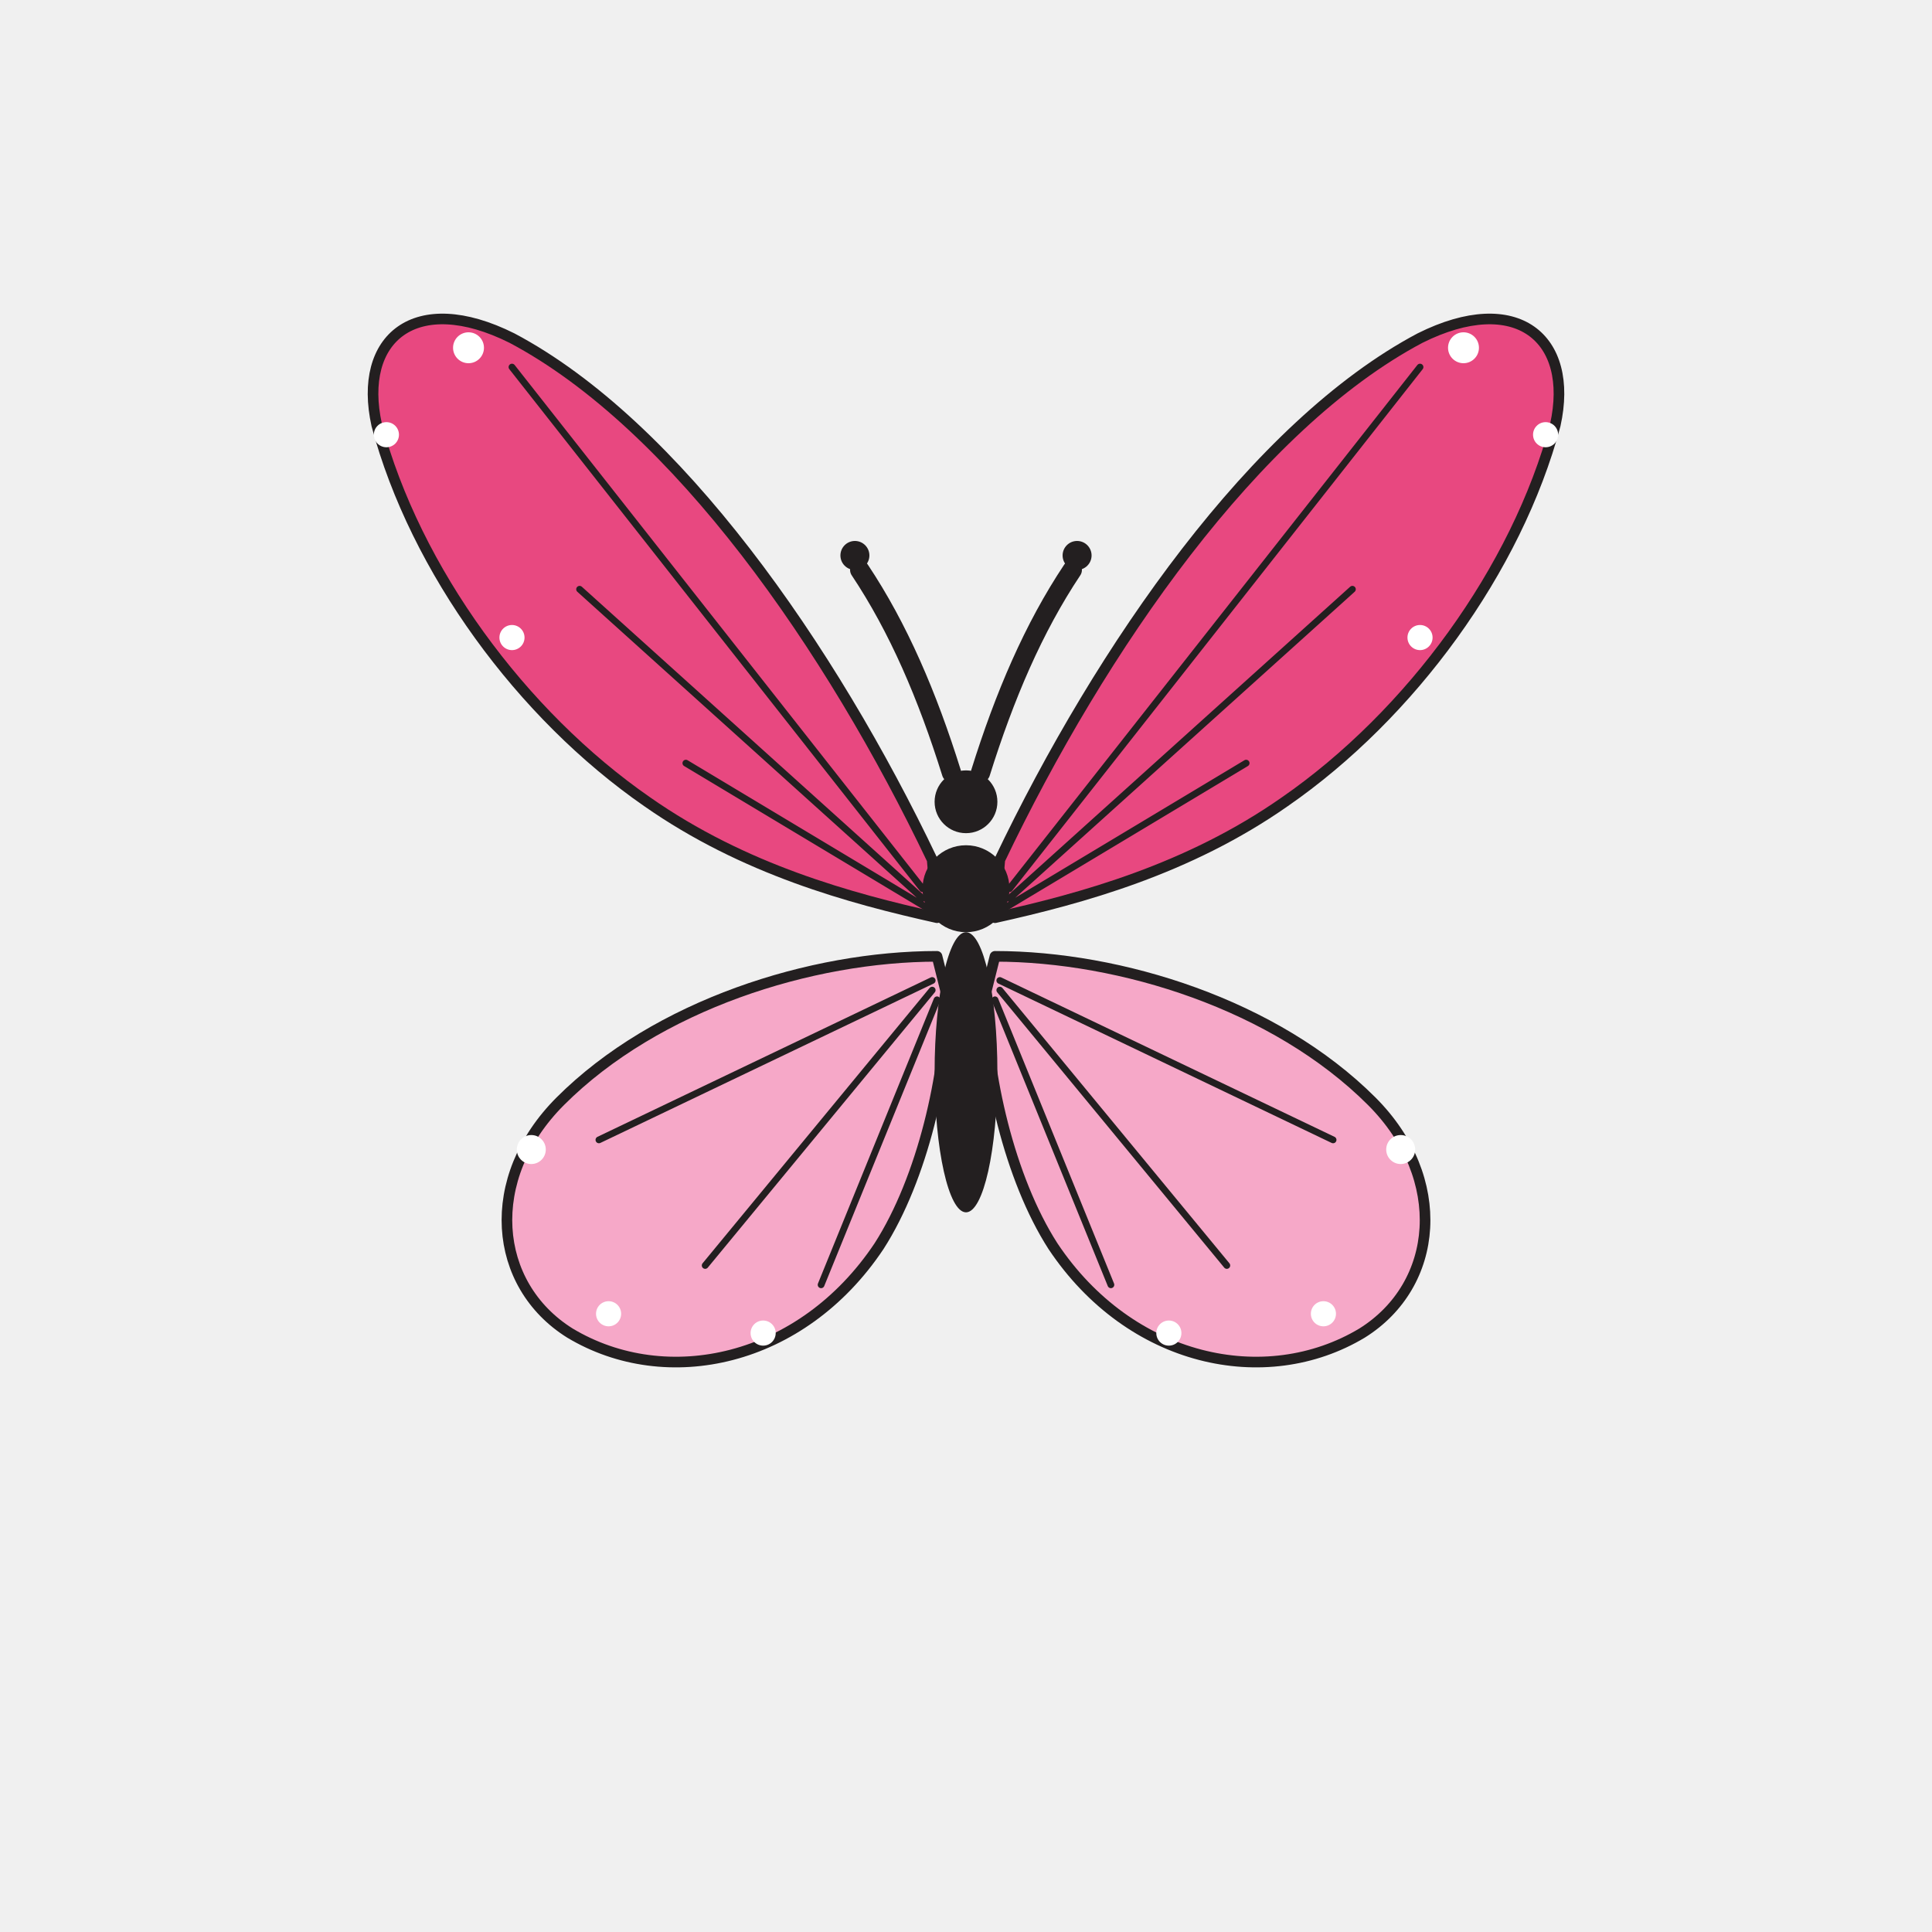
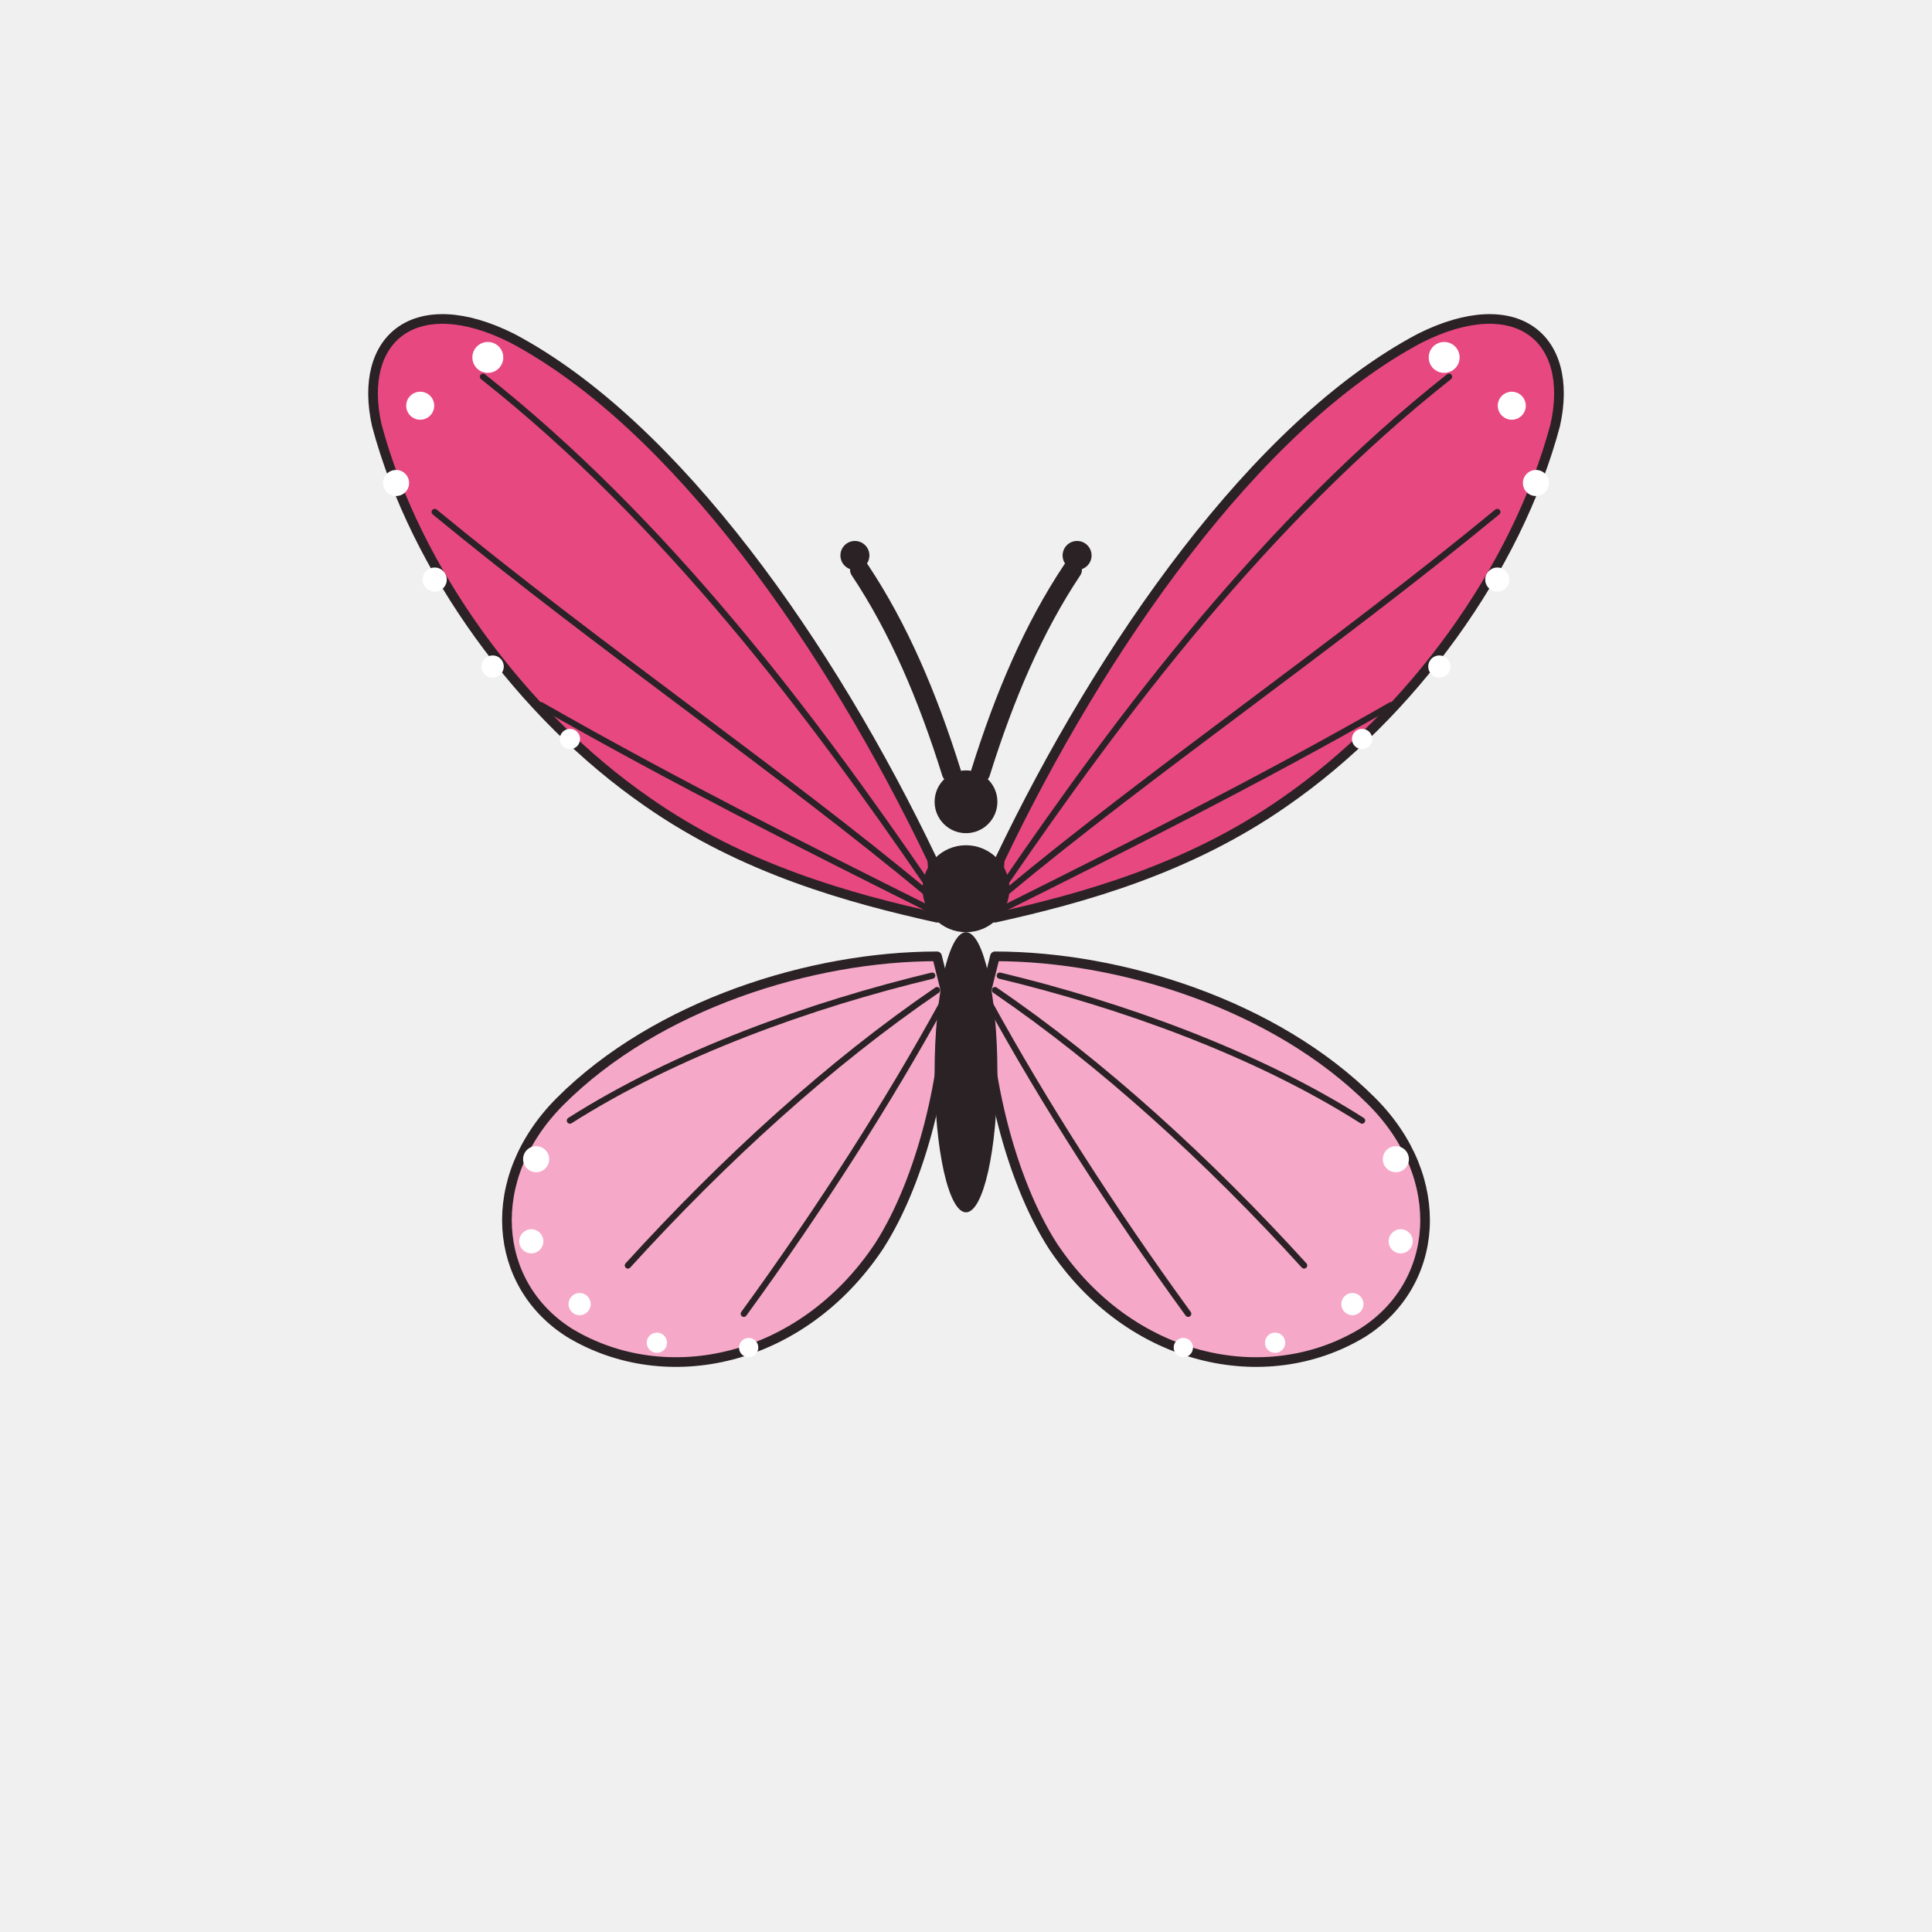
<svg xmlns="http://www.w3.org/2000/svg" viewBox="0 0 400 400" width="400" height="400">
  <defs>
    <g id="hw">
-       <path d="M193 178 C 172 134 140 88 106 70 C 86 60 74 70 78 88 C 86 118 108 148 134 166 C 154 180 176 186 194 190 Z" fill="#E84880" stroke="#231F20" stroke-width="2.2" stroke-linejoin="round" />
-       <path d="M194 198 C 168 198 136 208 116 228 C 100 244 102 266 118 276 C 138 288 166 282 182 258 C 191 244 196 222 196 206 Z" fill="#F6A8C8" stroke="#231F20" stroke-width="2.2" stroke-linejoin="round" />
-       <path d="M191 184 L 106 76 M191 186 L 120 122 M192 188 L 142 158" stroke="#231F20" stroke-width="1.4" stroke-linecap="round" fill="none" />
-       <path d="M193 203 L 124 236 M193 205 L 146 262 M194 207 L 170 266" stroke="#231F20" stroke-width="1.4" stroke-linecap="round" fill="none" />
-       <circle cx="97" cy="72" r="3.2" fill="#FFFFFF" />
-       <circle cx="80" cy="90" r="2.6" fill="#FFFFFF" />
-       <circle cx="106" cy="132" r="2.6" fill="#FFFFFF" />
-       <circle cx="110" cy="238" r="3.0" fill="#FFFFFF" />
-       <circle cx="126" cy="272" r="2.6" fill="#FFFFFF" />
-       <circle cx="158" cy="276" r="2.6" fill="#FFFFFF" />
+       <path d="M193 178 C 172 134 140 88 106 70 C 86 60 74 70 78 88 C 86 118 108 148 134 166 C 154 180 176 186 194 190 Z" fill="#E84880" stroke="#2B2226" stroke-width="2" stroke-linejoin="round" />
+       <path d="M194 198 C 168 198 136 208 116 228 C 100 244 102 266 118 276 C 138 288 166 282 182 258 C 191 244 196 222 196 206 Z" fill="#F6A8C8" stroke="#2B2226" stroke-width="2" stroke-linejoin="round" />
+       <path d="M192 183 C 168 148 138 108 100 78 M192 185 C 162 160 124 134 90 106 M192 188 C 168 176 140 162 112 146" fill="none" stroke="#2B2226" stroke-width="1.3" stroke-linecap="round" />
+       <path d="M193 202 C 168 208 140 218 118 232 M194 205 C 172 220 150 240 130 262 M195 208 C 184 228 170 250 154 272" fill="none" stroke="#2B2226" stroke-width="1.3" stroke-linecap="round" />
+       <circle cx="101" cy="74" r="3.2" fill="#FFFFFF" />
+       <circle cx="87" cy="84" r="2.9" fill="#FFFFFF" />
+       <circle cx="82" cy="100" r="2.7" fill="#FFFFFF" />
+       <circle cx="90" cy="120" r="2.5" fill="#FFFFFF" />
+       <circle cx="102" cy="138" r="2.3" fill="#FFFFFF" />
+       <circle cx="118" cy="153" r="2.1" fill="#FFFFFF" />
+       <circle cx="111" cy="240" r="2.7" fill="#FFFFFF" />
+       <circle cx="110" cy="257" r="2.5" fill="#FFFFFF" />
+       <circle cx="120" cy="270" r="2.3" fill="#FFFFFF" />
+       <circle cx="136" cy="278" r="2.1" fill="#FFFFFF" />
+       <circle cx="155" cy="279" r="2.0" fill="#FFFFFF" />
    </g>
  </defs>
  <use href="#hw" />
  <use href="#hw" transform="translate(400,0) scale(-1,1)" />
-   <ellipse cx="200" cy="222" rx="6.5" ry="29" fill="#231F20" />
-   <circle cx="200" cy="184" r="9" fill="#231F20" />
-   <circle cx="200" cy="166" r="6.5" fill="#231F20" />
-   <path d="M197 160 C 192 144 186 130 178 118 M203 160 C 208 144 214 130 222 118" fill="none" stroke="#231F20" stroke-width="4" stroke-linecap="round" />
-   <circle cx="177" cy="115" r="3" fill="#231F20" />
-   <circle cx="223" cy="115" r="3" fill="#231F20" />
+   <ellipse cx="200" cy="222" rx="6.5" ry="29" fill="#2B2226" />
+   <circle cx="200" cy="184" r="9" fill="#2B2226" />
+   <circle cx="200" cy="166" r="6.5" fill="#2B2226" />
+   <path d="M197 160 C 192 144 186 130 178 118 M203 160 C 208 144 214 130 222 118" fill="none" stroke="#2B2226" stroke-width="4" stroke-linecap="round" />
+   <circle cx="177" cy="115" r="3" fill="#2B2226" />
+   <circle cx="223" cy="115" r="3" fill="#2B2226" />
</svg>
